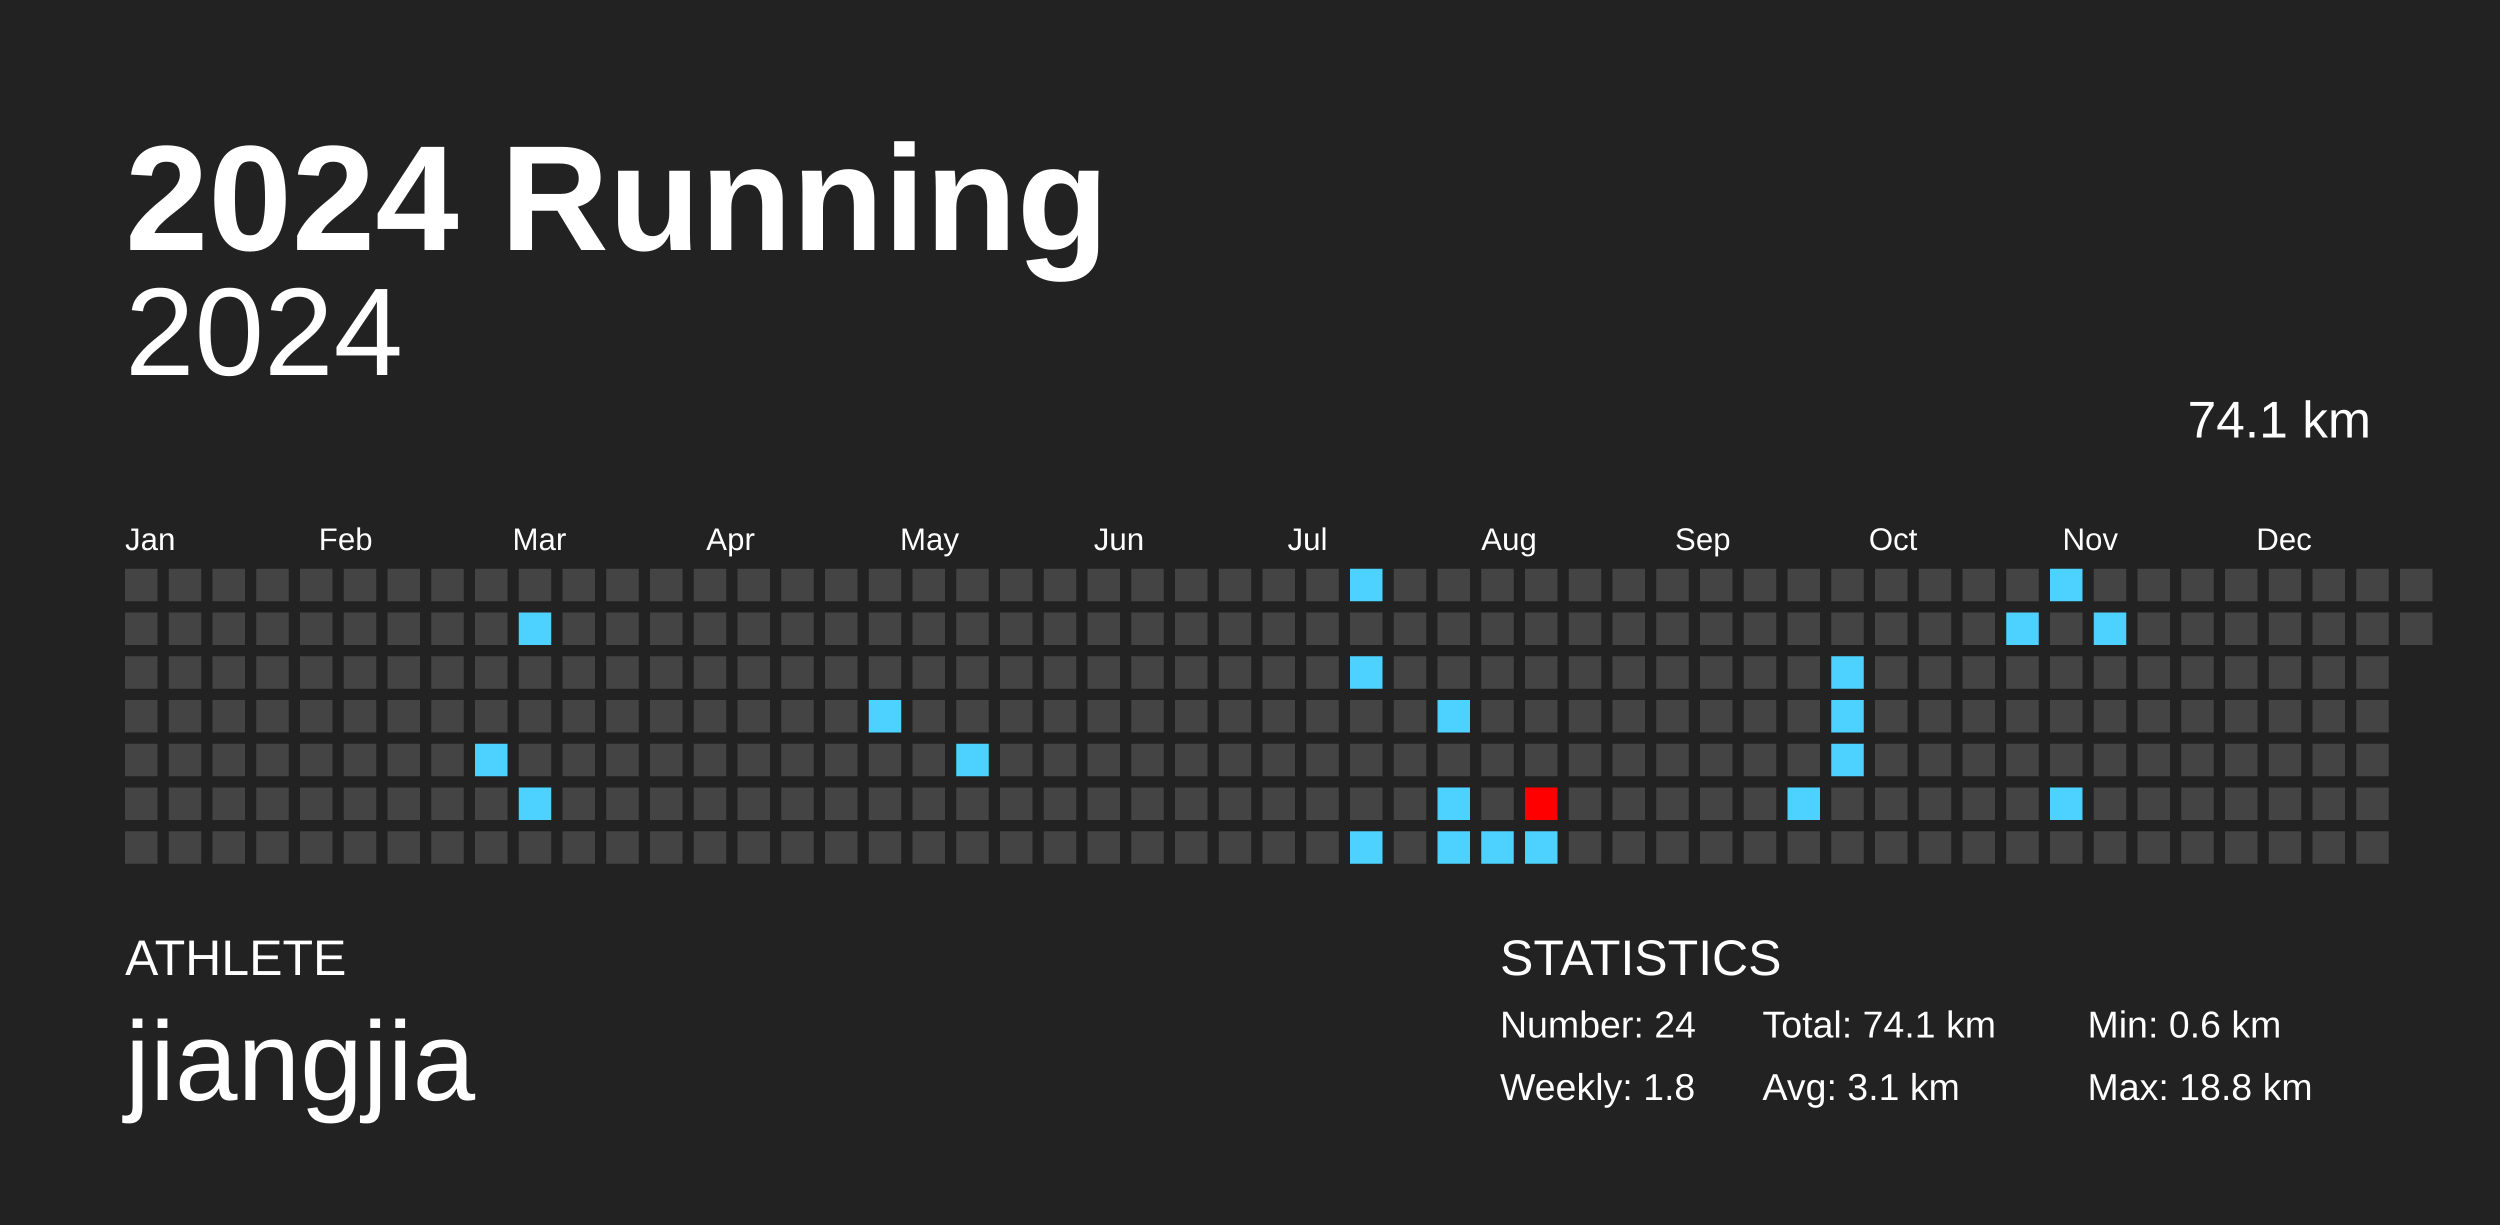
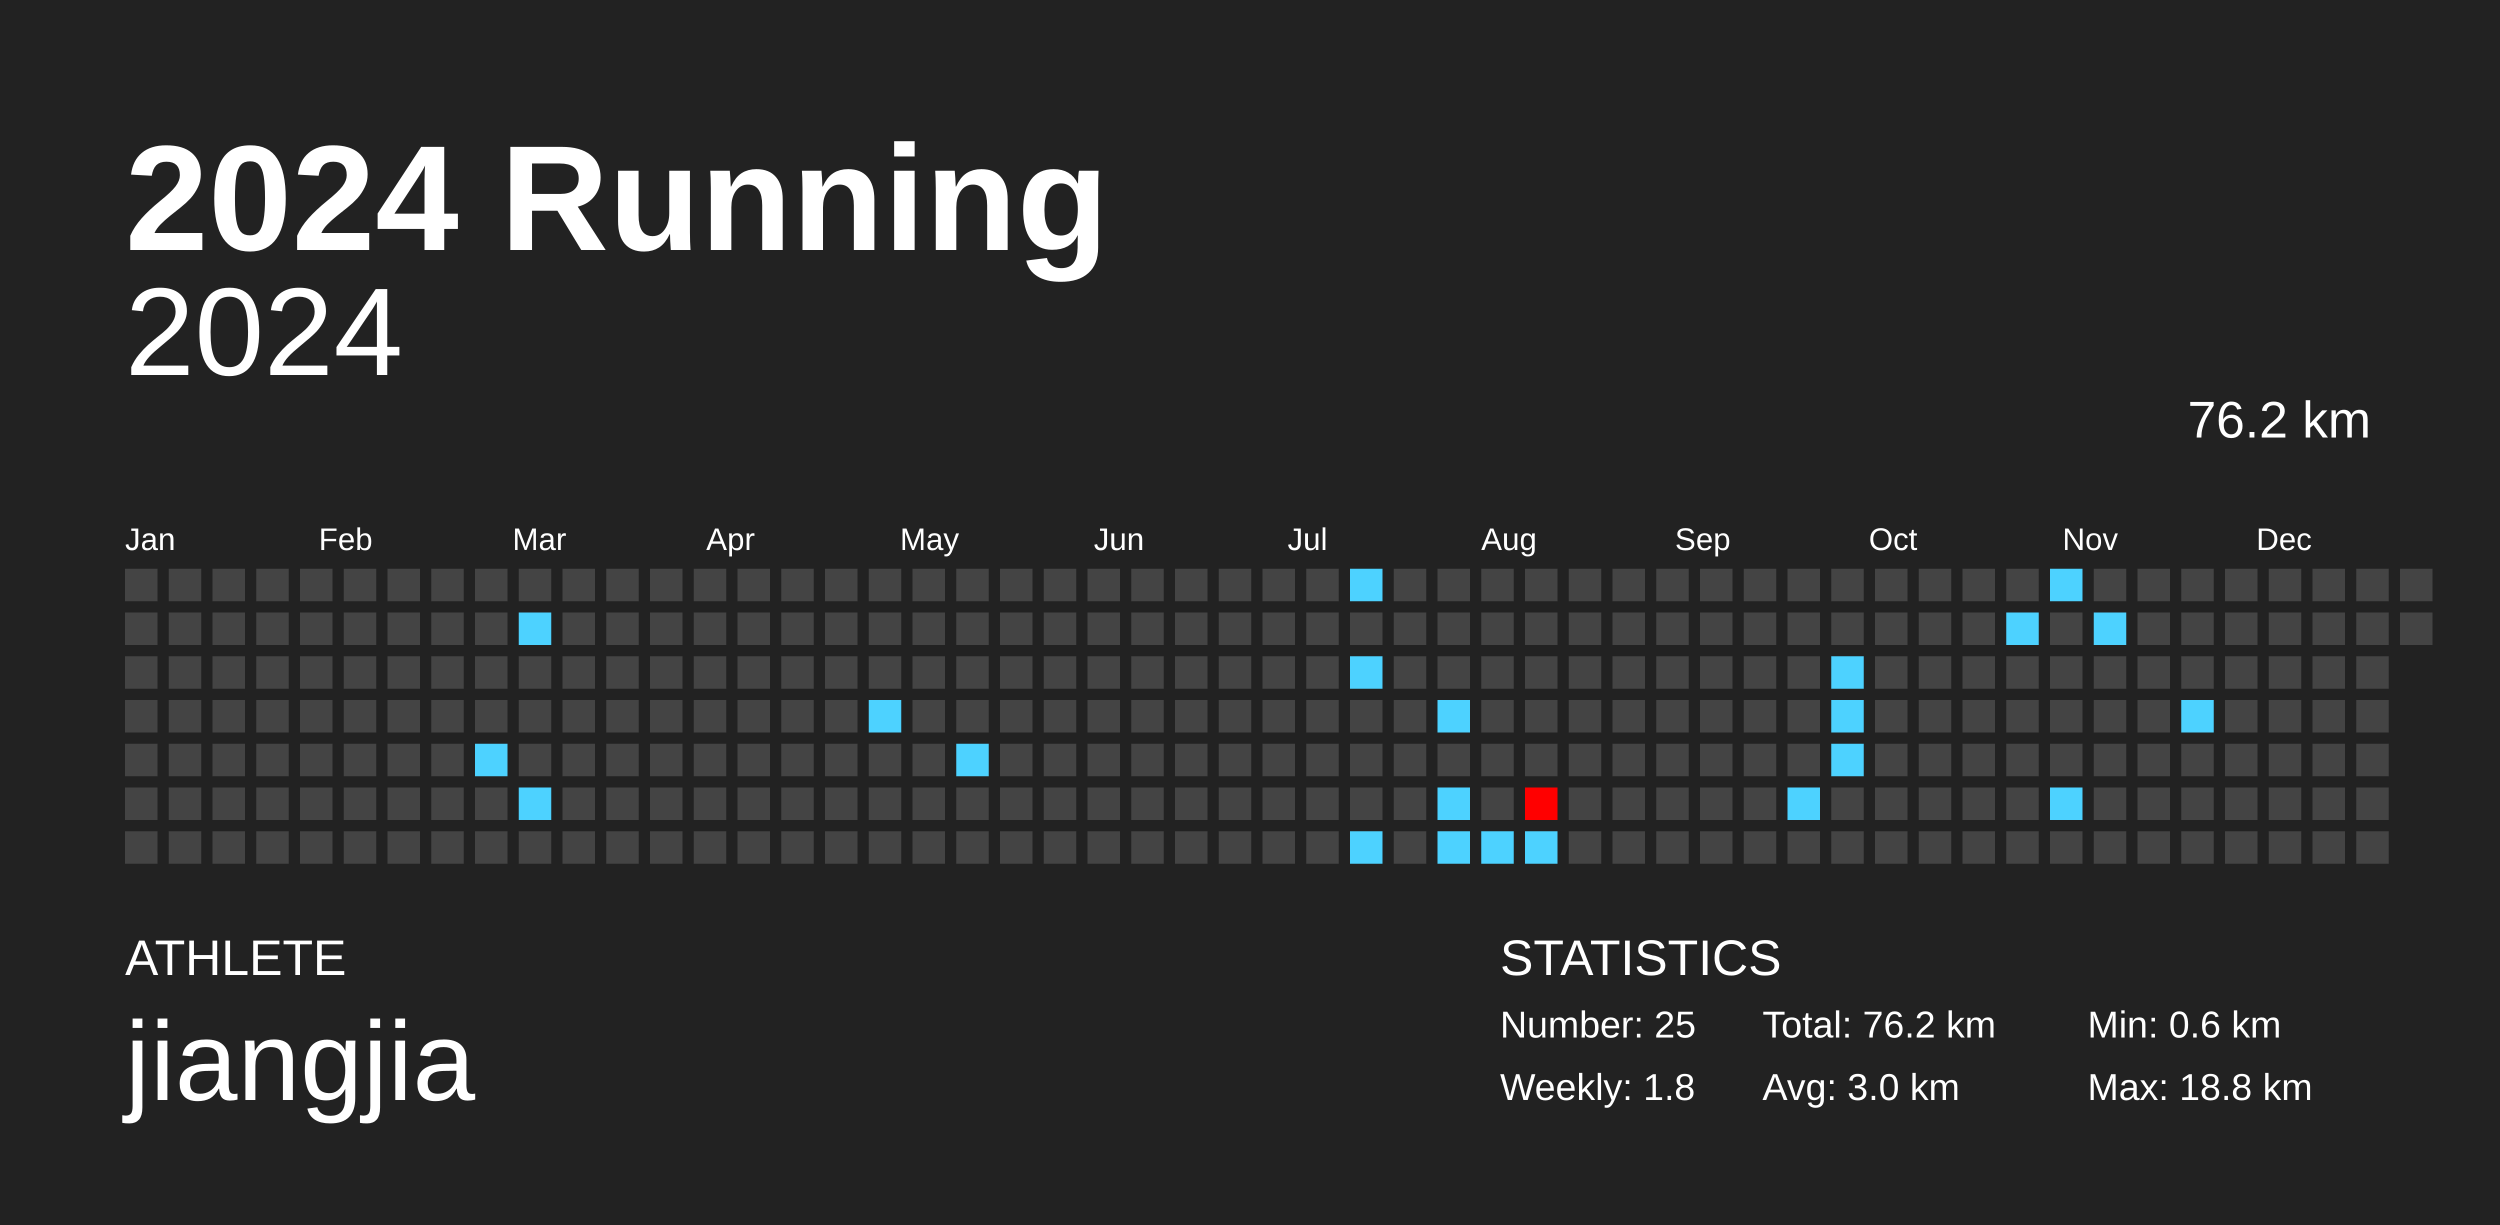
<svg xmlns="http://www.w3.org/2000/svg" baseProfile="full" height="98mm" version="1.1" viewBox="0,0,200,98" width="200mm">
  <defs />
  <rect fill="#222222" height="98" width="200" x="0" y="0" />
  <text fill="#FFFFFF" style="font-size:12px; font-family:Arial; font-weight:bold;" x="10" y="20">2024 Running</text>
  <text fill="#FFFFFF" style="font-size:4px; font-family:Arial" x="10" y="78">ATHLETE</text>
  <text fill="#FFFFFF" style="font-size:9px; font-family:Arial" x="10" y="88">jiangjia</text>
  <text fill="#FFFFFF" style="font-size:4px; font-family:Arial" x="120" y="78">STATISTICS</text>
-   <text fill="#FFFFFF" style="font-size:3px; font-family:Arial" x="120" y="83">Number: 24</text>
+   <text fill="#FFFFFF" style="font-size:3px; font-family:Arial" x="120" y="83">Number: 25</text>
  <text fill="#FFFFFF" style="font-size:3px; font-family:Arial" x="120" y="88">Weekly: 1.8</text>
-   <text fill="#FFFFFF" style="font-size:3px; font-family:Arial" x="141" y="83">Total: 74.1 km</text>
-   <text fill="#FFFFFF" style="font-size:3px; font-family:Arial" x="141" y="88">Avg: 3.1 km</text>
+   <text fill="#FFFFFF" style="font-size:3px; font-family:Arial" x="141" y="83">Total: 76.2 km</text>
+   <text fill="#FFFFFF" style="font-size:3px; font-family:Arial" x="141" y="88">Avg: 3.0 km</text>
  <text fill="#FFFFFF" style="font-size:3px; font-family:Arial" x="167" y="83">Min: 0.6 km</text>
  <text fill="#FFFFFF" style="font-size:3px; font-family:Arial" x="167" y="88">Max: 18.8 km</text>
  <text alignment-baseline="hanging" fill="#FFFFFF" style="font-size:10.0px; font-family:Arial;" x="10" y="30">2024</text>
-   <text alignment-baseline="hanging" fill="#FFFFFF" style="font-size:4.125px; font-family:Arial;" x="175" y="35">74.1 km</text>
+   <text alignment-baseline="hanging" fill="#FFFFFF" style="font-size:4.125px; font-family:Arial;" x="175" y="35">76.2 km</text>
  <text fill="#FFFFFF" style="font-size:2.5px; font-family:Arial" x="10.0" y="44">Jan</text>
  <text fill="#FFFFFF" style="font-size:2.5px; font-family:Arial" x="25.5" y="44">Feb</text>
  <text fill="#FFFFFF" style="font-size:2.5px; font-family:Arial" x="41.0" y="44">Mar</text>
  <text fill="#FFFFFF" style="font-size:2.5px; font-family:Arial" x="56.5" y="44">Apr</text>
  <text fill="#FFFFFF" style="font-size:2.5px; font-family:Arial" x="72.0" y="44">May</text>
  <text fill="#FFFFFF" style="font-size:2.5px; font-family:Arial" x="87.5" y="44">Jun</text>
  <text fill="#FFFFFF" style="font-size:2.5px; font-family:Arial" x="103.0" y="44">Jul</text>
  <text fill="#FFFFFF" style="font-size:2.5px; font-family:Arial" x="118.5" y="44">Aug</text>
  <text fill="#FFFFFF" style="font-size:2.5px; font-family:Arial" x="134.0" y="44">Sep</text>
  <text fill="#FFFFFF" style="font-size:2.5px; font-family:Arial" x="149.5" y="44">Oct</text>
  <text fill="#FFFFFF" style="font-size:2.5px; font-family:Arial" x="165.0" y="44">Nov</text>
  <text fill="#FFFFFF" style="font-size:2.5px; font-family:Arial" x="180.5" y="44">Dec</text>
  <rect fill="#444444" height="2.6" width="2.6" x="10.0" y="45.5" />
  <rect fill="#444444" height="2.6" width="2.6" x="10.0" y="49.0" />
  <rect fill="#444444" height="2.6" width="2.6" x="10.0" y="52.5" />
  <rect fill="#444444" height="2.6" width="2.6" x="10.0" y="56.0" />
  <rect fill="#444444" height="2.6" width="2.6" x="10.0" y="59.5" />
  <rect fill="#444444" height="2.6" width="2.6" x="10.0" y="63.0" />
  <rect fill="#444444" height="2.6" width="2.6" x="10.0" y="66.5" />
  <rect fill="#444444" height="2.6" width="2.6" x="13.5" y="45.5" />
  <rect fill="#444444" height="2.6" width="2.6" x="13.5" y="49.0" />
  <rect fill="#444444" height="2.6" width="2.6" x="13.5" y="52.5" />
  <rect fill="#444444" height="2.6" width="2.6" x="13.5" y="56.0" />
  <rect fill="#444444" height="2.6" width="2.6" x="13.5" y="59.5" />
  <rect fill="#444444" height="2.6" width="2.6" x="13.5" y="63.0" />
  <rect fill="#444444" height="2.6" width="2.6" x="13.5" y="66.5" />
  <rect fill="#444444" height="2.6" width="2.6" x="17.0" y="45.5" />
  <rect fill="#444444" height="2.6" width="2.6" x="17.0" y="49.0" />
  <rect fill="#444444" height="2.6" width="2.6" x="17.0" y="52.5" />
  <rect fill="#444444" height="2.6" width="2.6" x="17.0" y="56.0" />
  <rect fill="#444444" height="2.6" width="2.6" x="17.0" y="59.5" />
  <rect fill="#444444" height="2.6" width="2.6" x="17.0" y="63.0" />
  <rect fill="#444444" height="2.6" width="2.6" x="17.0" y="66.5" />
  <rect fill="#444444" height="2.6" width="2.6" x="20.5" y="45.5" />
  <rect fill="#444444" height="2.6" width="2.6" x="20.5" y="49.0" />
  <rect fill="#444444" height="2.6" width="2.6" x="20.5" y="52.5" />
  <rect fill="#444444" height="2.6" width="2.6" x="20.5" y="56.0" />
  <rect fill="#444444" height="2.6" width="2.6" x="20.5" y="59.5" />
  <rect fill="#444444" height="2.6" width="2.6" x="20.5" y="63.0" />
  <rect fill="#444444" height="2.6" width="2.6" x="20.5" y="66.5" />
  <rect fill="#444444" height="2.6" width="2.6" x="24.0" y="45.5" />
  <rect fill="#444444" height="2.6" width="2.6" x="24.0" y="49.0" />
  <rect fill="#444444" height="2.6" width="2.6" x="24.0" y="52.5" />
  <rect fill="#444444" height="2.6" width="2.6" x="24.0" y="56.0" />
  <rect fill="#444444" height="2.6" width="2.6" x="24.0" y="59.5" />
  <rect fill="#444444" height="2.6" width="2.6" x="24.0" y="63.0" />
  <rect fill="#444444" height="2.6" width="2.6" x="24.0" y="66.5" />
  <rect fill="#444444" height="2.6" width="2.6" x="27.5" y="45.5" />
  <rect fill="#444444" height="2.6" width="2.6" x="27.5" y="49.0" />
  <rect fill="#444444" height="2.6" width="2.6" x="27.5" y="52.5" />
  <rect fill="#444444" height="2.6" width="2.6" x="27.5" y="56.0" />
  <rect fill="#444444" height="2.6" width="2.6" x="27.5" y="59.5" />
  <rect fill="#444444" height="2.6" width="2.6" x="27.5" y="63.0" />
  <rect fill="#444444" height="2.6" width="2.6" x="27.5" y="66.5" />
  <rect fill="#444444" height="2.6" width="2.6" x="31.0" y="45.5" />
  <rect fill="#444444" height="2.6" width="2.6" x="31.0" y="49.0" />
  <rect fill="#444444" height="2.6" width="2.6" x="31.0" y="52.5" />
  <rect fill="#444444" height="2.6" width="2.6" x="31.0" y="56.0" />
  <rect fill="#444444" height="2.6" width="2.6" x="31.0" y="59.5" />
  <rect fill="#444444" height="2.6" width="2.6" x="31.0" y="63.0" />
  <rect fill="#444444" height="2.6" width="2.6" x="31.0" y="66.5" />
  <rect fill="#444444" height="2.6" width="2.6" x="34.5" y="45.5" />
  <rect fill="#444444" height="2.6" width="2.6" x="34.5" y="49.0" />
  <rect fill="#444444" height="2.6" width="2.6" x="34.5" y="52.5" />
  <rect fill="#444444" height="2.6" width="2.6" x="34.5" y="56.0" />
  <rect fill="#444444" height="2.6" width="2.6" x="34.5" y="59.5" />
  <rect fill="#444444" height="2.6" width="2.6" x="34.5" y="63.0" />
  <rect fill="#444444" height="2.6" width="2.6" x="34.5" y="66.5" />
  <rect fill="#444444" height="2.6" width="2.6" x="38.0" y="45.5" />
  <rect fill="#444444" height="2.6" width="2.6" x="38.0" y="49.0" />
  <rect fill="#444444" height="2.6" width="2.6" x="38.0" y="52.5" />
  <rect fill="#444444" height="2.6" width="2.6" x="38.0" y="56.0" />
  <rect fill="#4dd2ff" height="2.6" width="2.6" x="38.0" y="59.5" />
  <rect fill="#444444" height="2.6" width="2.6" x="38.0" y="63.0" />
  <rect fill="#444444" height="2.6" width="2.6" x="38.0" y="66.5" />
  <rect fill="#444444" height="2.6" width="2.6" x="41.5" y="45.5" />
  <rect fill="#4dd2ff" height="2.6" width="2.6" x="41.5" y="49.0" />
  <rect fill="#444444" height="2.6" width="2.6" x="41.5" y="52.5" />
  <rect fill="#444444" height="2.6" width="2.6" x="41.5" y="56.0" />
  <rect fill="#444444" height="2.6" width="2.6" x="41.5" y="59.5" />
  <rect fill="#4dd2ff" height="2.6" width="2.6" x="41.5" y="63.0" />
  <rect fill="#444444" height="2.6" width="2.6" x="41.5" y="66.5" />
  <rect fill="#444444" height="2.6" width="2.6" x="45.0" y="45.5" />
  <rect fill="#444444" height="2.6" width="2.6" x="45.0" y="49.0" />
  <rect fill="#444444" height="2.6" width="2.6" x="45.0" y="52.5" />
  <rect fill="#444444" height="2.6" width="2.6" x="45.0" y="56.0" />
  <rect fill="#444444" height="2.6" width="2.6" x="45.0" y="59.5" />
  <rect fill="#444444" height="2.6" width="2.6" x="45.0" y="63.0" />
  <rect fill="#444444" height="2.6" width="2.6" x="45.0" y="66.5" />
  <rect fill="#444444" height="2.6" width="2.6" x="48.5" y="45.5" />
  <rect fill="#444444" height="2.6" width="2.6" x="48.5" y="49.0" />
  <rect fill="#444444" height="2.6" width="2.6" x="48.5" y="52.5" />
  <rect fill="#444444" height="2.6" width="2.6" x="48.5" y="56.0" />
  <rect fill="#444444" height="2.6" width="2.6" x="48.5" y="59.5" />
  <rect fill="#444444" height="2.6" width="2.6" x="48.5" y="63.0" />
  <rect fill="#444444" height="2.6" width="2.6" x="48.5" y="66.5" />
  <rect fill="#444444" height="2.6" width="2.6" x="52.0" y="45.5" />
  <rect fill="#444444" height="2.6" width="2.6" x="52.0" y="49.0" />
  <rect fill="#444444" height="2.6" width="2.6" x="52.0" y="52.5" />
  <rect fill="#444444" height="2.6" width="2.6" x="52.0" y="56.0" />
  <rect fill="#444444" height="2.6" width="2.6" x="52.0" y="59.5" />
  <rect fill="#444444" height="2.6" width="2.6" x="52.0" y="63.0" />
  <rect fill="#444444" height="2.6" width="2.6" x="52.0" y="66.5" />
  <rect fill="#444444" height="2.6" width="2.6" x="55.5" y="45.5" />
  <rect fill="#444444" height="2.6" width="2.6" x="55.5" y="49.0" />
  <rect fill="#444444" height="2.6" width="2.6" x="55.5" y="52.5" />
  <rect fill="#444444" height="2.6" width="2.6" x="55.5" y="56.0" />
  <rect fill="#444444" height="2.6" width="2.6" x="55.5" y="59.5" />
  <rect fill="#444444" height="2.6" width="2.6" x="55.5" y="63.0" />
  <rect fill="#444444" height="2.6" width="2.6" x="55.5" y="66.5" />
  <rect fill="#444444" height="2.6" width="2.6" x="59.0" y="45.5" />
  <rect fill="#444444" height="2.6" width="2.6" x="59.0" y="49.0" />
  <rect fill="#444444" height="2.6" width="2.6" x="59.0" y="52.5" />
  <rect fill="#444444" height="2.6" width="2.6" x="59.0" y="56.0" />
  <rect fill="#444444" height="2.6" width="2.6" x="59.0" y="59.5" />
  <rect fill="#444444" height="2.6" width="2.6" x="59.0" y="63.0" />
  <rect fill="#444444" height="2.6" width="2.6" x="59.0" y="66.5" />
  <rect fill="#444444" height="2.6" width="2.6" x="62.5" y="45.5" />
  <rect fill="#444444" height="2.6" width="2.6" x="62.5" y="49.0" />
  <rect fill="#444444" height="2.6" width="2.6" x="62.5" y="52.5" />
  <rect fill="#444444" height="2.6" width="2.6" x="62.5" y="56.0" />
  <rect fill="#444444" height="2.6" width="2.6" x="62.5" y="59.5" />
  <rect fill="#444444" height="2.6" width="2.6" x="62.5" y="63.0" />
  <rect fill="#444444" height="2.6" width="2.6" x="62.5" y="66.5" />
  <rect fill="#444444" height="2.6" width="2.6" x="66.0" y="45.5" />
  <rect fill="#444444" height="2.6" width="2.6" x="66.0" y="49.0" />
  <rect fill="#444444" height="2.6" width="2.6" x="66.0" y="52.5" />
  <rect fill="#444444" height="2.6" width="2.6" x="66.0" y="56.0" />
  <rect fill="#444444" height="2.6" width="2.6" x="66.0" y="59.5" />
  <rect fill="#444444" height="2.6" width="2.6" x="66.0" y="63.0" />
  <rect fill="#444444" height="2.6" width="2.6" x="66.0" y="66.5" />
  <rect fill="#444444" height="2.6" width="2.6" x="69.5" y="45.5" />
  <rect fill="#444444" height="2.6" width="2.6" x="69.5" y="49.0" />
  <rect fill="#444444" height="2.6" width="2.6" x="69.5" y="52.5" />
  <rect fill="#4dd2ff" height="2.6" width="2.6" x="69.5" y="56.0" />
  <rect fill="#444444" height="2.6" width="2.6" x="69.5" y="59.5" />
  <rect fill="#444444" height="2.6" width="2.6" x="69.5" y="63.0" />
  <rect fill="#444444" height="2.6" width="2.6" x="69.5" y="66.5" />
  <rect fill="#444444" height="2.6" width="2.6" x="73.0" y="45.5" />
  <rect fill="#444444" height="2.6" width="2.6" x="73.0" y="49.0" />
  <rect fill="#444444" height="2.6" width="2.6" x="73.0" y="52.5" />
  <rect fill="#444444" height="2.6" width="2.6" x="73.0" y="56.0" />
  <rect fill="#444444" height="2.6" width="2.6" x="73.0" y="59.5" />
  <rect fill="#444444" height="2.6" width="2.6" x="73.0" y="63.0" />
  <rect fill="#444444" height="2.6" width="2.6" x="73.0" y="66.5" />
  <rect fill="#444444" height="2.6" width="2.6" x="76.5" y="45.5" />
  <rect fill="#444444" height="2.6" width="2.6" x="76.5" y="49.0" />
  <rect fill="#444444" height="2.6" width="2.6" x="76.5" y="52.5" />
  <rect fill="#444444" height="2.6" width="2.6" x="76.5" y="56.0" />
  <rect fill="#4dd2ff" height="2.6" width="2.6" x="76.5" y="59.5" />
  <rect fill="#444444" height="2.6" width="2.6" x="76.5" y="63.0" />
  <rect fill="#444444" height="2.6" width="2.6" x="76.5" y="66.5" />
  <rect fill="#444444" height="2.6" width="2.6" x="80.0" y="45.5" />
  <rect fill="#444444" height="2.6" width="2.6" x="80.0" y="49.0" />
  <rect fill="#444444" height="2.6" width="2.6" x="80.0" y="52.5" />
  <rect fill="#444444" height="2.6" width="2.6" x="80.0" y="56.0" />
  <rect fill="#444444" height="2.6" width="2.6" x="80.0" y="59.5" />
  <rect fill="#444444" height="2.6" width="2.6" x="80.0" y="63.0" />
  <rect fill="#444444" height="2.6" width="2.6" x="80.0" y="66.5" />
  <rect fill="#444444" height="2.6" width="2.6" x="83.5" y="45.5" />
  <rect fill="#444444" height="2.6" width="2.6" x="83.5" y="49.0" />
  <rect fill="#444444" height="2.6" width="2.6" x="83.5" y="52.5" />
  <rect fill="#444444" height="2.6" width="2.6" x="83.5" y="56.0" />
  <rect fill="#444444" height="2.6" width="2.6" x="83.5" y="59.5" />
  <rect fill="#444444" height="2.6" width="2.6" x="83.5" y="63.0" />
  <rect fill="#444444" height="2.6" width="2.6" x="83.5" y="66.5" />
  <rect fill="#444444" height="2.6" width="2.6" x="87.0" y="45.5" />
  <rect fill="#444444" height="2.6" width="2.6" x="87.0" y="49.0" />
  <rect fill="#444444" height="2.6" width="2.6" x="87.0" y="52.5" />
  <rect fill="#444444" height="2.6" width="2.6" x="87.0" y="56.0" />
  <rect fill="#444444" height="2.6" width="2.6" x="87.0" y="59.5" />
  <rect fill="#444444" height="2.6" width="2.6" x="87.0" y="63.0" />
  <rect fill="#444444" height="2.6" width="2.6" x="87.0" y="66.5" />
  <rect fill="#444444" height="2.6" width="2.6" x="90.5" y="45.5" />
  <rect fill="#444444" height="2.6" width="2.6" x="90.5" y="49.0" />
  <rect fill="#444444" height="2.6" width="2.6" x="90.5" y="52.5" />
  <rect fill="#444444" height="2.6" width="2.6" x="90.5" y="56.0" />
  <rect fill="#444444" height="2.6" width="2.6" x="90.5" y="59.5" />
  <rect fill="#444444" height="2.6" width="2.6" x="90.5" y="63.0" />
  <rect fill="#444444" height="2.6" width="2.6" x="90.5" y="66.5" />
  <rect fill="#444444" height="2.6" width="2.6" x="94.0" y="45.5" />
  <rect fill="#444444" height="2.6" width="2.6" x="94.0" y="49.0" />
  <rect fill="#444444" height="2.6" width="2.6" x="94.0" y="52.5" />
  <rect fill="#444444" height="2.6" width="2.6" x="94.0" y="56.0" />
  <rect fill="#444444" height="2.6" width="2.6" x="94.0" y="59.5" />
  <rect fill="#444444" height="2.6" width="2.6" x="94.0" y="63.0" />
  <rect fill="#444444" height="2.6" width="2.6" x="94.0" y="66.5" />
  <rect fill="#444444" height="2.6" width="2.6" x="97.5" y="45.5" />
  <rect fill="#444444" height="2.6" width="2.6" x="97.5" y="49.0" />
  <rect fill="#444444" height="2.6" width="2.6" x="97.5" y="52.5" />
  <rect fill="#444444" height="2.6" width="2.6" x="97.5" y="56.0" />
  <rect fill="#444444" height="2.6" width="2.6" x="97.5" y="59.5" />
  <rect fill="#444444" height="2.6" width="2.6" x="97.5" y="63.0" />
  <rect fill="#444444" height="2.6" width="2.6" x="97.5" y="66.5" />
  <rect fill="#444444" height="2.6" width="2.6" x="101.0" y="45.5" />
  <rect fill="#444444" height="2.6" width="2.6" x="101.0" y="49.0" />
  <rect fill="#444444" height="2.6" width="2.6" x="101.0" y="52.5" />
  <rect fill="#444444" height="2.6" width="2.6" x="101.0" y="56.0" />
  <rect fill="#444444" height="2.6" width="2.6" x="101.0" y="59.5" />
  <rect fill="#444444" height="2.6" width="2.6" x="101.0" y="63.0" />
  <rect fill="#444444" height="2.6" width="2.6" x="101.0" y="66.5" />
  <rect fill="#444444" height="2.6" width="2.6" x="104.5" y="45.5" />
  <rect fill="#444444" height="2.6" width="2.6" x="104.5" y="49.0" />
  <rect fill="#444444" height="2.6" width="2.6" x="104.5" y="52.5" />
  <rect fill="#444444" height="2.6" width="2.6" x="104.5" y="56.0" />
  <rect fill="#444444" height="2.6" width="2.6" x="104.5" y="59.5" />
  <rect fill="#444444" height="2.6" width="2.6" x="104.5" y="63.0" />
  <rect fill="#444444" height="2.6" width="2.6" x="104.5" y="66.5" />
  <rect fill="#4dd2ff" height="2.6" width="2.6" x="108.0" y="45.5" />
  <rect fill="#444444" height="2.6" width="2.6" x="108.0" y="49.0" />
  <rect fill="#4dd2ff" height="2.6" width="2.6" x="108.0" y="52.5" />
  <rect fill="#444444" height="2.6" width="2.6" x="108.0" y="56.0" />
  <rect fill="#444444" height="2.6" width="2.6" x="108.0" y="59.5" />
  <rect fill="#444444" height="2.6" width="2.6" x="108.0" y="63.0" />
  <rect fill="#4dd2ff" height="2.6" width="2.6" x="108.0" y="66.5" />
  <rect fill="#444444" height="2.6" width="2.6" x="111.5" y="45.5" />
  <rect fill="#444444" height="2.6" width="2.6" x="111.5" y="49.0" />
  <rect fill="#444444" height="2.6" width="2.6" x="111.5" y="52.5" />
  <rect fill="#444444" height="2.6" width="2.6" x="111.5" y="56.0" />
  <rect fill="#444444" height="2.6" width="2.6" x="111.5" y="59.5" />
  <rect fill="#444444" height="2.6" width="2.6" x="111.5" y="63.0" />
  <rect fill="#444444" height="2.6" width="2.6" x="111.5" y="66.5" />
  <rect fill="#444444" height="2.6" width="2.6" x="115.0" y="45.5" />
  <rect fill="#444444" height="2.6" width="2.6" x="115.0" y="49.0" />
  <rect fill="#444444" height="2.6" width="2.6" x="115.0" y="52.5" />
  <rect fill="#4dd2ff" height="2.6" width="2.6" x="115.0" y="56.0" />
  <rect fill="#444444" height="2.6" width="2.6" x="115.0" y="59.5" />
  <rect fill="#4dd2ff" height="2.6" width="2.6" x="115.0" y="63.0" />
  <rect fill="#4dd2ff" height="2.6" width="2.6" x="115.0" y="66.5" />
  <rect fill="#444444" height="2.6" width="2.6" x="118.5" y="45.5" />
  <rect fill="#444444" height="2.6" width="2.6" x="118.5" y="49.0" />
  <rect fill="#444444" height="2.6" width="2.6" x="118.5" y="52.5" />
  <rect fill="#444444" height="2.6" width="2.6" x="118.5" y="56.0" />
  <rect fill="#444444" height="2.6" width="2.6" x="118.5" y="59.5" />
  <rect fill="#444444" height="2.6" width="2.6" x="118.5" y="63.0" />
  <rect fill="#4dd2ff" height="2.6" width="2.6" x="118.5" y="66.5" />
  <rect fill="#444444" height="2.6" width="2.6" x="122.0" y="45.5" />
  <rect fill="#444444" height="2.6" width="2.6" x="122.0" y="49.0" />
  <rect fill="#444444" height="2.6" width="2.6" x="122.0" y="52.5" />
  <rect fill="#444444" height="2.6" width="2.6" x="122.0" y="56.0" />
  <rect fill="#444444" height="2.6" width="2.6" x="122.0" y="59.5" />
  <rect fill="#ff0000" height="2.6" width="2.6" x="122.0" y="63.0" />
  <rect fill="#4dd2ff" height="2.6" width="2.6" x="122.0" y="66.5" />
  <rect fill="#444444" height="2.6" width="2.6" x="125.5" y="45.5" />
  <rect fill="#444444" height="2.6" width="2.6" x="125.5" y="49.0" />
  <rect fill="#444444" height="2.6" width="2.6" x="125.5" y="52.5" />
  <rect fill="#444444" height="2.6" width="2.6" x="125.5" y="56.0" />
  <rect fill="#444444" height="2.6" width="2.6" x="125.5" y="59.5" />
  <rect fill="#444444" height="2.6" width="2.6" x="125.5" y="63.0" />
  <rect fill="#444444" height="2.6" width="2.6" x="125.5" y="66.5" />
  <rect fill="#444444" height="2.6" width="2.6" x="129.0" y="45.5" />
  <rect fill="#444444" height="2.6" width="2.6" x="129.0" y="49.0" />
  <rect fill="#444444" height="2.6" width="2.6" x="129.0" y="52.5" />
  <rect fill="#444444" height="2.6" width="2.6" x="129.0" y="56.0" />
  <rect fill="#444444" height="2.6" width="2.6" x="129.0" y="59.5" />
  <rect fill="#444444" height="2.6" width="2.6" x="129.0" y="63.0" />
  <rect fill="#444444" height="2.6" width="2.6" x="129.0" y="66.5" />
  <rect fill="#444444" height="2.6" width="2.6" x="132.5" y="45.5" />
  <rect fill="#444444" height="2.6" width="2.6" x="132.5" y="49.0" />
  <rect fill="#444444" height="2.6" width="2.6" x="132.5" y="52.5" />
  <rect fill="#444444" height="2.6" width="2.6" x="132.5" y="56.0" />
  <rect fill="#444444" height="2.6" width="2.6" x="132.5" y="59.5" />
  <rect fill="#444444" height="2.6" width="2.6" x="132.5" y="63.0" />
  <rect fill="#444444" height="2.6" width="2.6" x="132.5" y="66.5" />
  <rect fill="#444444" height="2.6" width="2.6" x="136.0" y="45.5" />
  <rect fill="#444444" height="2.6" width="2.6" x="136.0" y="49.0" />
  <rect fill="#444444" height="2.6" width="2.6" x="136.0" y="52.5" />
  <rect fill="#444444" height="2.6" width="2.6" x="136.0" y="56.0" />
  <rect fill="#444444" height="2.6" width="2.6" x="136.0" y="59.5" />
  <rect fill="#444444" height="2.6" width="2.6" x="136.0" y="63.0" />
  <rect fill="#444444" height="2.6" width="2.6" x="136.0" y="66.5" />
  <rect fill="#444444" height="2.6" width="2.6" x="139.5" y="45.5" />
  <rect fill="#444444" height="2.6" width="2.6" x="139.5" y="49.0" />
  <rect fill="#444444" height="2.6" width="2.6" x="139.5" y="52.5" />
  <rect fill="#444444" height="2.6" width="2.6" x="139.5" y="56.0" />
  <rect fill="#444444" height="2.6" width="2.6" x="139.5" y="59.5" />
  <rect fill="#444444" height="2.6" width="2.6" x="139.5" y="63.0" />
  <rect fill="#444444" height="2.6" width="2.6" x="139.5" y="66.5" />
  <rect fill="#444444" height="2.6" width="2.6" x="143.0" y="45.5" />
  <rect fill="#444444" height="2.6" width="2.6" x="143.0" y="49.0" />
  <rect fill="#444444" height="2.6" width="2.6" x="143.0" y="52.5" />
  <rect fill="#444444" height="2.6" width="2.6" x="143.0" y="56.0" />
  <rect fill="#444444" height="2.6" width="2.6" x="143.0" y="59.5" />
  <rect fill="#4dd2ff" height="2.6" width="2.6" x="143.0" y="63.0" />
  <rect fill="#444444" height="2.6" width="2.6" x="143.0" y="66.5" />
  <rect fill="#444444" height="2.6" width="2.6" x="146.5" y="45.5" />
  <rect fill="#444444" height="2.6" width="2.6" x="146.5" y="49.0" />
  <rect fill="#4dd2ff" height="2.6" width="2.6" x="146.5" y="52.5" />
  <rect fill="#4dd2ff" height="2.6" width="2.6" x="146.5" y="56.0" />
  <rect fill="#4dd2ff" height="2.6" width="2.6" x="146.5" y="59.5" />
  <rect fill="#444444" height="2.6" width="2.6" x="146.5" y="63.0" />
  <rect fill="#444444" height="2.6" width="2.6" x="146.5" y="66.5" />
  <rect fill="#444444" height="2.6" width="2.6" x="150.0" y="45.5" />
  <rect fill="#444444" height="2.6" width="2.6" x="150.0" y="49.0" />
  <rect fill="#444444" height="2.6" width="2.6" x="150.0" y="52.5" />
  <rect fill="#444444" height="2.6" width="2.6" x="150.0" y="56.0" />
  <rect fill="#444444" height="2.6" width="2.6" x="150.0" y="59.5" />
  <rect fill="#444444" height="2.6" width="2.6" x="150.0" y="63.0" />
  <rect fill="#444444" height="2.6" width="2.6" x="150.0" y="66.5" />
  <rect fill="#444444" height="2.6" width="2.6" x="153.5" y="45.5" />
  <rect fill="#444444" height="2.6" width="2.6" x="153.5" y="49.0" />
  <rect fill="#444444" height="2.6" width="2.6" x="153.5" y="52.5" />
  <rect fill="#444444" height="2.6" width="2.6" x="153.5" y="56.0" />
  <rect fill="#444444" height="2.6" width="2.6" x="153.5" y="59.5" />
  <rect fill="#444444" height="2.6" width="2.6" x="153.5" y="63.0" />
  <rect fill="#444444" height="2.6" width="2.6" x="153.5" y="66.5" />
  <rect fill="#444444" height="2.6" width="2.6" x="157.0" y="45.5" />
  <rect fill="#444444" height="2.6" width="2.6" x="157.0" y="49.0" />
  <rect fill="#444444" height="2.6" width="2.6" x="157.0" y="52.5" />
  <rect fill="#444444" height="2.6" width="2.6" x="157.0" y="56.0" />
  <rect fill="#444444" height="2.6" width="2.6" x="157.0" y="59.5" />
  <rect fill="#444444" height="2.6" width="2.6" x="157.0" y="63.0" />
  <rect fill="#444444" height="2.6" width="2.6" x="157.0" y="66.5" />
  <rect fill="#444444" height="2.6" width="2.6" x="160.5" y="45.5" />
  <rect fill="#4dd2ff" height="2.6" width="2.6" x="160.5" y="49.0" />
  <rect fill="#444444" height="2.6" width="2.6" x="160.5" y="52.5" />
  <rect fill="#444444" height="2.6" width="2.6" x="160.5" y="56.0" />
  <rect fill="#444444" height="2.6" width="2.6" x="160.5" y="59.5" />
  <rect fill="#444444" height="2.6" width="2.6" x="160.5" y="63.0" />
  <rect fill="#444444" height="2.6" width="2.6" x="160.5" y="66.5" />
  <rect fill="#4dd2ff" height="2.6" width="2.6" x="164.0" y="45.5" />
  <rect fill="#444444" height="2.6" width="2.6" x="164.0" y="49.0" />
  <rect fill="#444444" height="2.6" width="2.6" x="164.0" y="52.5" />
  <rect fill="#444444" height="2.6" width="2.6" x="164.0" y="56.0" />
  <rect fill="#444444" height="2.6" width="2.6" x="164.0" y="59.5" />
  <rect fill="#4dd2ff" height="2.6" width="2.6" x="164.0" y="63.0" />
  <rect fill="#444444" height="2.6" width="2.6" x="164.0" y="66.5" />
  <rect fill="#444444" height="2.6" width="2.6" x="167.5" y="45.5" />
  <rect fill="#4dd2ff" height="2.6" width="2.6" x="167.5" y="49.0" />
  <rect fill="#444444" height="2.6" width="2.6" x="167.5" y="52.5" />
  <rect fill="#444444" height="2.6" width="2.6" x="167.5" y="56.0" />
  <rect fill="#444444" height="2.6" width="2.6" x="167.5" y="59.5" />
  <rect fill="#444444" height="2.6" width="2.6" x="167.5" y="63.0" />
  <rect fill="#444444" height="2.6" width="2.6" x="167.5" y="66.5" />
  <rect fill="#444444" height="2.6" width="2.6" x="171.0" y="45.5" />
  <rect fill="#444444" height="2.6" width="2.6" x="171.0" y="49.0" />
  <rect fill="#444444" height="2.6" width="2.6" x="171.0" y="52.5" />
  <rect fill="#444444" height="2.6" width="2.6" x="171.0" y="56.0" />
  <rect fill="#444444" height="2.6" width="2.6" x="171.0" y="59.5" />
  <rect fill="#444444" height="2.6" width="2.6" x="171.0" y="63.0" />
  <rect fill="#444444" height="2.6" width="2.6" x="171.0" y="66.5" />
  <rect fill="#444444" height="2.6" width="2.6" x="174.5" y="45.5" />
  <rect fill="#444444" height="2.6" width="2.6" x="174.5" y="49.0" />
  <rect fill="#444444" height="2.6" width="2.6" x="174.5" y="52.5" />
-   <rect fill="#444444" height="2.6" width="2.6" x="174.5" y="56.0" />
+   <rect fill="#4dd2ff" height="2.6" width="2.6" x="174.5" y="56.0" />
  <rect fill="#444444" height="2.6" width="2.6" x="174.5" y="59.5" />
  <rect fill="#444444" height="2.6" width="2.6" x="174.5" y="63.0" />
  <rect fill="#444444" height="2.6" width="2.6" x="174.5" y="66.5" />
  <rect fill="#444444" height="2.6" width="2.6" x="178.0" y="45.5" />
  <rect fill="#444444" height="2.6" width="2.6" x="178.0" y="49.0" />
  <rect fill="#444444" height="2.6" width="2.6" x="178.0" y="52.5" />
  <rect fill="#444444" height="2.6" width="2.6" x="178.0" y="56.0" />
  <rect fill="#444444" height="2.6" width="2.6" x="178.0" y="59.5" />
  <rect fill="#444444" height="2.6" width="2.6" x="178.0" y="63.0" />
  <rect fill="#444444" height="2.6" width="2.6" x="178.0" y="66.5" />
  <rect fill="#444444" height="2.6" width="2.6" x="181.5" y="45.5" />
  <rect fill="#444444" height="2.6" width="2.6" x="181.5" y="49.0" />
  <rect fill="#444444" height="2.6" width="2.6" x="181.5" y="52.5" />
  <rect fill="#444444" height="2.6" width="2.6" x="181.5" y="56.0" />
  <rect fill="#444444" height="2.6" width="2.6" x="181.5" y="59.5" />
  <rect fill="#444444" height="2.6" width="2.6" x="181.5" y="63.0" />
  <rect fill="#444444" height="2.6" width="2.6" x="181.5" y="66.5" />
  <rect fill="#444444" height="2.6" width="2.6" x="185.0" y="45.5" />
  <rect fill="#444444" height="2.6" width="2.6" x="185.0" y="49.0" />
  <rect fill="#444444" height="2.6" width="2.6" x="185.0" y="52.5" />
  <rect fill="#444444" height="2.6" width="2.6" x="185.0" y="56.0" />
  <rect fill="#444444" height="2.6" width="2.6" x="185.0" y="59.5" />
  <rect fill="#444444" height="2.6" width="2.6" x="185.0" y="63.0" />
  <rect fill="#444444" height="2.6" width="2.6" x="185.0" y="66.5" />
  <rect fill="#444444" height="2.6" width="2.6" x="188.5" y="45.5" />
  <rect fill="#444444" height="2.6" width="2.6" x="188.5" y="49.0" />
  <rect fill="#444444" height="2.6" width="2.6" x="188.5" y="52.5" />
  <rect fill="#444444" height="2.6" width="2.6" x="188.5" y="56.0" />
  <rect fill="#444444" height="2.6" width="2.6" x="188.5" y="59.5" />
  <rect fill="#444444" height="2.6" width="2.6" x="188.5" y="63.0" />
  <rect fill="#444444" height="2.6" width="2.6" x="188.5" y="66.5" />
  <rect fill="#444444" height="2.6" width="2.6" x="192.0" y="45.5" />
  <rect fill="#444444" height="2.6" width="2.6" x="192.0" y="49.0" />
</svg>
